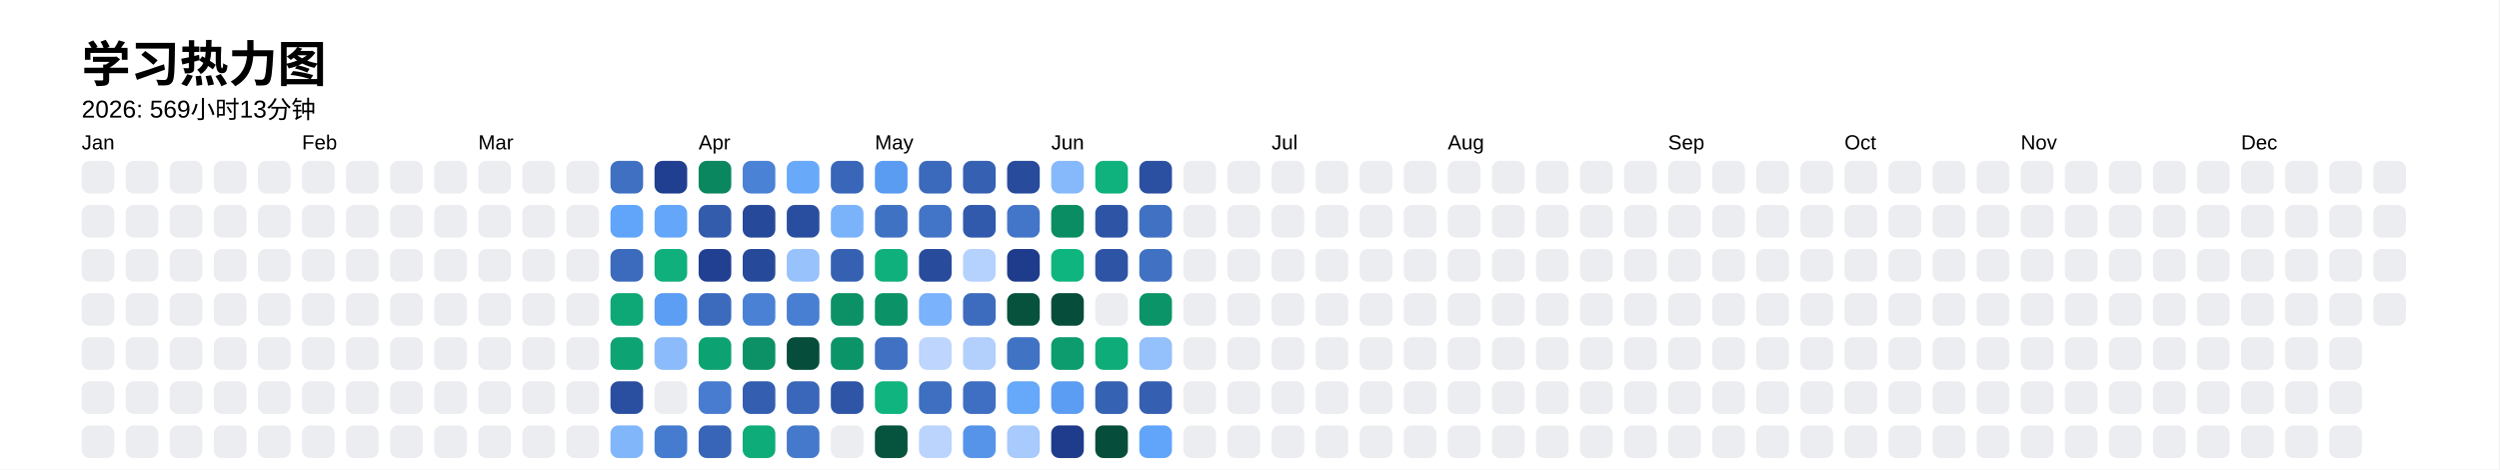
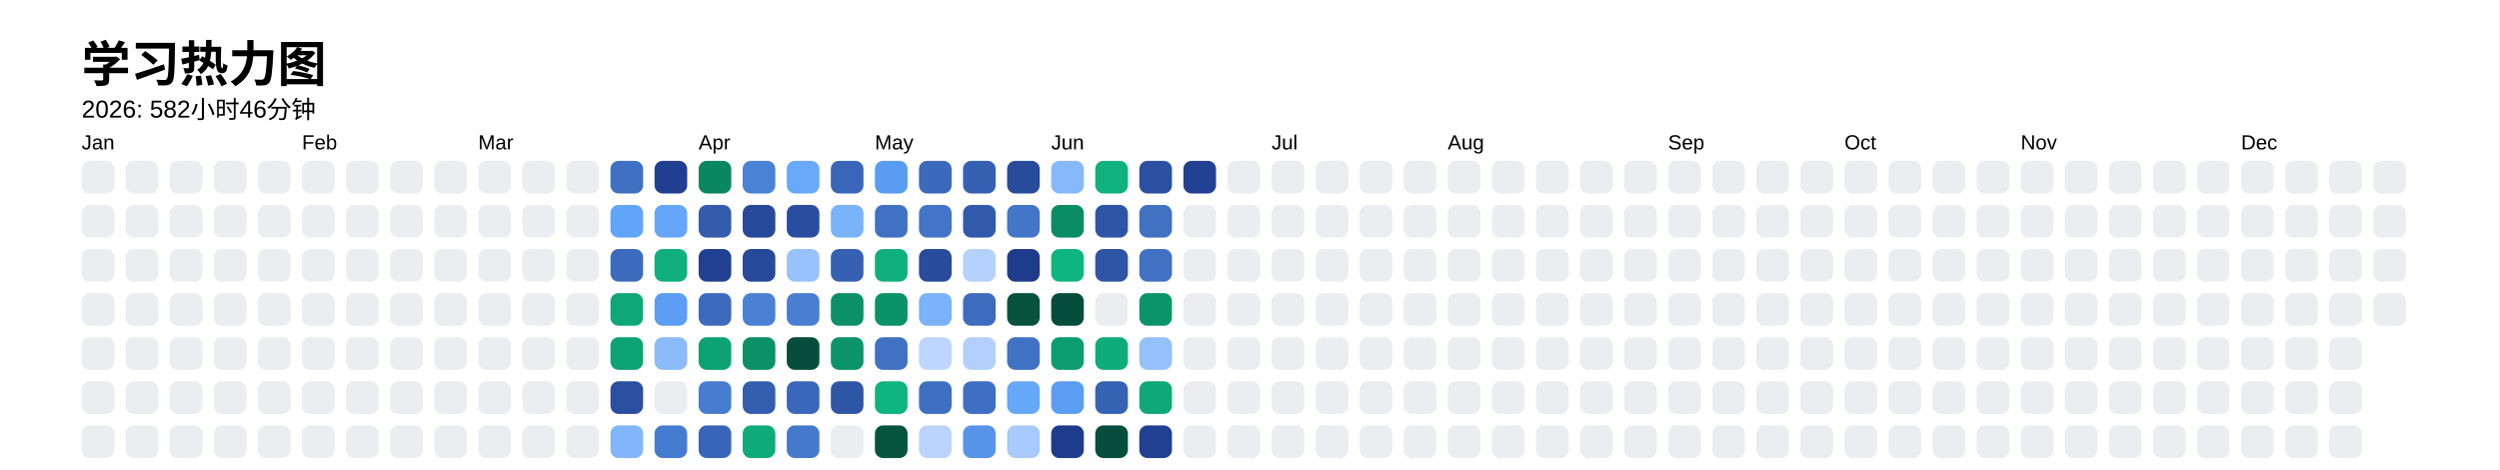
<svg xmlns="http://www.w3.org/2000/svg" style="background-color:white;" baseProfile="full" height="57.5mm" version="1.1" viewBox="0,0,306.2,57.5" width="306.2mm">
  <defs />
  <rect fill="#FFFFFF" height="57.5" width="306.2" x="0" y="0" />
  <text fill="#000000" style="font-size:6px; font-family:Arial; font-weight:bold;" x="10" y="10">学习热力图</text>
-   <text fill="#000000" style="font-size:3px; font-family:Arial;" x="10" y="14.4">2026: 569小时13分钟</text>
+   <text fill="#000000" style="font-size:3px; font-family:Arial;" x="10" y="14.4">2026: 582小时46分钟</text>
  <text fill="#000000" style="font-size:2.5px; font-family:Arial" x="10" y="18.3">Jan</text>
  <rect fill="#ebedf0" height="4" rx="1" ry="1" width="4" x="10" y="19.7" />
  <rect fill="#ebedf0" height="4" rx="1" ry="1" width="4" x="10" y="25.1" />
  <rect fill="#ebedf0" height="4" rx="1" ry="1" width="4" x="10" y="30.5" />
  <rect fill="#ebedf0" height="4" rx="1" ry="1" width="4" x="10" y="35.9" />
  <rect fill="#ebedf0" height="4" rx="1" ry="1" width="4" x="10" y="41.3" />
  <rect fill="#ebedf0" height="4" rx="1" ry="1" width="4" x="10" y="46.7" />
  <rect fill="#ebedf0" height="4" rx="1" ry="1" width="4" x="10" y="52.1" />
  <rect fill="#ebedf0" height="4" rx="1" ry="1" width="4" x="15.4" y="19.7" />
  <rect fill="#ebedf0" height="4" rx="1" ry="1" width="4" x="15.4" y="25.1" />
  <rect fill="#ebedf0" height="4" rx="1" ry="1" width="4" x="15.4" y="30.5" />
  <rect fill="#ebedf0" height="4" rx="1" ry="1" width="4" x="15.4" y="35.9" />
  <rect fill="#ebedf0" height="4" rx="1" ry="1" width="4" x="15.4" y="41.3" />
  <rect fill="#ebedf0" height="4" rx="1" ry="1" width="4" x="15.4" y="46.7" />
  <rect fill="#ebedf0" height="4" rx="1" ry="1" width="4" x="15.4" y="52.1" />
  <rect fill="#ebedf0" height="4" rx="1" ry="1" width="4" x="20.8" y="19.7" />
  <rect fill="#ebedf0" height="4" rx="1" ry="1" width="4" x="20.8" y="25.1" />
  <rect fill="#ebedf0" height="4" rx="1" ry="1" width="4" x="20.8" y="30.5" />
  <rect fill="#ebedf0" height="4" rx="1" ry="1" width="4" x="20.8" y="35.9" />
  <rect fill="#ebedf0" height="4" rx="1" ry="1" width="4" x="20.8" y="41.3" />
  <rect fill="#ebedf0" height="4" rx="1" ry="1" width="4" x="20.8" y="46.7" />
  <rect fill="#ebedf0" height="4" rx="1" ry="1" width="4" x="20.8" y="52.1" />
  <rect fill="#ebedf0" height="4" rx="1" ry="1" width="4" x="26.2" y="19.7" />
  <rect fill="#ebedf0" height="4" rx="1" ry="1" width="4" x="26.2" y="25.1" />
  <rect fill="#ebedf0" height="4" rx="1" ry="1" width="4" x="26.2" y="30.5" />
  <rect fill="#ebedf0" height="4" rx="1" ry="1" width="4" x="26.2" y="35.9" />
  <rect fill="#ebedf0" height="4" rx="1" ry="1" width="4" x="26.2" y="41.3" />
  <rect fill="#ebedf0" height="4" rx="1" ry="1" width="4" x="26.2" y="46.7" />
  <rect fill="#ebedf0" height="4" rx="1" ry="1" width="4" x="26.2" y="52.1" />
  <rect fill="#ebedf0" height="4" rx="1" ry="1" width="4" x="31.6" y="19.7" />
  <rect fill="#ebedf0" height="4" rx="1" ry="1" width="4" x="31.6" y="25.1" />
  <rect fill="#ebedf0" height="4" rx="1" ry="1" width="4" x="31.6" y="30.5" />
  <rect fill="#ebedf0" height="4" rx="1" ry="1" width="4" x="31.6" y="35.9" />
  <rect fill="#ebedf0" height="4" rx="1" ry="1" width="4" x="31.6" y="41.3" />
  <rect fill="#ebedf0" height="4" rx="1" ry="1" width="4" x="31.6" y="46.7" />
  <rect fill="#ebedf0" height="4" rx="1" ry="1" width="4" x="31.6" y="52.1" />
  <text fill="#000000" style="font-size:2.5px; font-family:Arial" x="37.0" y="18.3">Feb</text>
  <rect fill="#ebedf0" height="4" rx="1" ry="1" width="4" x="37.0" y="19.7" />
  <rect fill="#ebedf0" height="4" rx="1" ry="1" width="4" x="37.0" y="25.1" />
  <rect fill="#ebedf0" height="4" rx="1" ry="1" width="4" x="37.0" y="30.5" />
  <rect fill="#ebedf0" height="4" rx="1" ry="1" width="4" x="37.0" y="35.9" />
  <rect fill="#ebedf0" height="4" rx="1" ry="1" width="4" x="37.0" y="41.3" />
  <rect fill="#ebedf0" height="4" rx="1" ry="1" width="4" x="37.0" y="46.7" />
  <rect fill="#ebedf0" height="4" rx="1" ry="1" width="4" x="37.0" y="52.1" />
  <rect fill="#ebedf0" height="4" rx="1" ry="1" width="4" x="42.4" y="19.7" />
  <rect fill="#ebedf0" height="4" rx="1" ry="1" width="4" x="42.4" y="25.1" />
  <rect fill="#ebedf0" height="4" rx="1" ry="1" width="4" x="42.4" y="30.5" />
  <rect fill="#ebedf0" height="4" rx="1" ry="1" width="4" x="42.4" y="35.9" />
  <rect fill="#ebedf0" height="4" rx="1" ry="1" width="4" x="42.4" y="41.3" />
  <rect fill="#ebedf0" height="4" rx="1" ry="1" width="4" x="42.4" y="46.7" />
  <rect fill="#ebedf0" height="4" rx="1" ry="1" width="4" x="42.4" y="52.1" />
  <rect fill="#ebedf0" height="4" rx="1" ry="1" width="4" x="47.8" y="19.7" />
  <rect fill="#ebedf0" height="4" rx="1" ry="1" width="4" x="47.8" y="25.1" />
  <rect fill="#ebedf0" height="4" rx="1" ry="1" width="4" x="47.8" y="30.5" />
  <rect fill="#ebedf0" height="4" rx="1" ry="1" width="4" x="47.8" y="35.9" />
  <rect fill="#ebedf0" height="4" rx="1" ry="1" width="4" x="47.8" y="41.3" />
  <rect fill="#ebedf0" height="4" rx="1" ry="1" width="4" x="47.8" y="46.7" />
  <rect fill="#ebedf0" height="4" rx="1" ry="1" width="4" x="47.8" y="52.1" />
  <rect fill="#ebedf0" height="4" rx="1" ry="1" width="4" x="53.2" y="19.7" />
  <rect fill="#ebedf0" height="4" rx="1" ry="1" width="4" x="53.2" y="25.1" />
  <rect fill="#ebedf0" height="4" rx="1" ry="1" width="4" x="53.2" y="30.5" />
  <rect fill="#ebedf0" height="4" rx="1" ry="1" width="4" x="53.2" y="35.9" />
  <rect fill="#ebedf0" height="4" rx="1" ry="1" width="4" x="53.2" y="41.3" />
  <rect fill="#ebedf0" height="4" rx="1" ry="1" width="4" x="53.2" y="46.7" />
  <rect fill="#ebedf0" height="4" rx="1" ry="1" width="4" x="53.2" y="52.1" />
  <text fill="#000000" style="font-size:2.5px; font-family:Arial" x="58.6" y="18.3">Mar</text>
  <rect fill="#ebedf0" height="4" rx="1" ry="1" width="4" x="58.6" y="19.7" />
  <rect fill="#ebedf0" height="4" rx="1" ry="1" width="4" x="58.6" y="25.1" />
  <rect fill="#ebedf0" height="4" rx="1" ry="1" width="4" x="58.6" y="30.5" />
  <rect fill="#ebedf0" height="4" rx="1" ry="1" width="4" x="58.6" y="35.9" />
  <rect fill="#ebedf0" height="4" rx="1" ry="1" width="4" x="58.6" y="41.3" />
  <rect fill="#ebedf0" height="4" rx="1" ry="1" width="4" x="58.6" y="46.7" />
  <rect fill="#ebedf0" height="4" rx="1" ry="1" width="4" x="58.6" y="52.1" />
  <rect fill="#ebedf0" height="4" rx="1" ry="1" width="4" x="64" y="19.7" />
  <rect fill="#ebedf0" height="4" rx="1" ry="1" width="4" x="64" y="25.1" />
  <rect fill="#ebedf0" height="4" rx="1" ry="1" width="4" x="64" y="30.5" />
  <rect fill="#ebedf0" height="4" rx="1" ry="1" width="4" x="64" y="35.9" />
  <rect fill="#ebedf0" height="4" rx="1" ry="1" width="4" x="64" y="41.3" />
  <rect fill="#ebedf0" height="4" rx="1" ry="1" width="4" x="64" y="46.7" />
  <rect fill="#ebedf0" height="4" rx="1" ry="1" width="4" x="64" y="52.1" />
  <rect fill="#ebedf0" height="4" rx="1" ry="1" width="4" x="69.4" y="19.7" />
  <rect fill="#ebedf0" height="4" rx="1" ry="1" width="4" x="69.4" y="25.1" />
  <rect fill="#ebedf0" height="4" rx="1" ry="1" width="4" x="69.4" y="30.5" />
  <rect fill="#ebedf0" height="4" rx="1" ry="1" width="4" x="69.4" y="35.9" />
  <rect fill="#ebedf0" height="4" rx="1" ry="1" width="4" x="69.4" y="41.3" />
  <rect fill="#ebedf0" height="4" rx="1" ry="1" width="4" x="69.4" y="46.7" />
  <rect fill="#ebedf0" height="4" rx="1" ry="1" width="4" x="69.4" y="52.1" />
  <rect fill="#3f70c2" height="4" rx="1" ry="1" width="4" x="74.8" y="19.7" />
  <rect fill="#60a5fa" height="4" rx="1" ry="1" width="4" x="74.8" y="25.1" />
  <rect fill="#3c6bbd" height="4" rx="1" ry="1" width="4" x="74.8" y="30.5" />
  <rect fill="#0ea876" height="4" rx="1" ry="1" width="4" x="74.8" y="35.9" />
  <rect fill="#0ea373" height="4" rx="1" ry="1" width="4" x="74.8" y="41.3" />
  <rect fill="#2b4fa0" height="4" rx="1" ry="1" width="4" x="74.8" y="46.7" />
  <rect fill="#81b6fb" height="4" rx="1" ry="1" width="4" x="74.8" y="52.1" />
  <rect fill="#213f90" height="4" rx="1" ry="1" width="4" x="80.2" y="19.7" />
  <rect fill="#64a7fa" height="4" rx="1" ry="1" width="4" x="80.2" y="25.1" />
  <rect fill="#0fb07b" height="4" rx="1" ry="1" width="4" x="80.2" y="30.5" />
  <rect fill="#5c9ef3" height="4" rx="1" ry="1" width="4" x="80.2" y="35.9" />
  <rect fill="#8cbbfb" height="4" rx="1" ry="1" width="4" x="80.2" y="41.3" />
  <rect fill="#ebedf0" height="4" rx="1" ry="1" width="4" x="80.2" y="46.7" />
  <rect fill="#467ccf" height="4" rx="1" ry="1" width="4" x="80.2" y="52.1" />
  <text fill="#000000" style="font-size:2.5px; font-family:Arial" x="85.6" y="18.3">Apr</text>
  <rect fill="#0b8760" height="4" rx="1" ry="1" width="4" x="85.6" y="19.7" />
  <rect fill="#335cad" height="4" rx="1" ry="1" width="4" x="85.6" y="25.1" />
  <rect fill="#224091" height="4" rx="1" ry="1" width="4" x="85.6" y="30.5" />
  <rect fill="#3c6bbe" height="4" rx="1" ry="1" width="4" x="85.6" y="35.9" />
  <rect fill="#0da272" height="4" rx="1" ry="1" width="4" x="85.6" y="41.3" />
  <rect fill="#477cd0" height="4" rx="1" ry="1" width="4" x="85.6" y="46.7" />
  <rect fill="#3865b7" height="4" rx="1" ry="1" width="4" x="85.6" y="52.1" />
  <rect fill="#4a82d5" height="4" rx="1" ry="1" width="4" x="91" y="19.7" />
  <rect fill="#274999" height="4" rx="1" ry="1" width="4" x="91" y="25.1" />
  <rect fill="#27499a" height="4" rx="1" ry="1" width="4" x="91" y="30.5" />
  <rect fill="#4a81d5" height="4" rx="1" ry="1" width="4" x="91" y="35.9" />
  <rect fill="#0c9167" height="4" rx="1" ry="1" width="4" x="91" y="41.3" />
  <rect fill="#345fb0" height="4" rx="1" ry="1" width="4" x="91" y="46.7" />
  <rect fill="#0eac79" height="4" rx="1" ry="1" width="4" x="91" y="52.1" />
  <rect fill="#68a9fa" height="4" rx="1" ry="1" width="4" x="96.4" y="19.7" />
  <rect fill="#2a4e9f" height="4" rx="1" ry="1" width="4" x="96.4" y="25.1" />
  <rect fill="#98c2fc" height="4" rx="1" ry="1" width="4" x="96.4" y="30.5" />
  <rect fill="#487fd2" height="4" rx="1" ry="1" width="4" x="96.4" y="35.9" />
  <rect fill="#064e3b" height="4" rx="1" ry="1" width="4" x="96.4" y="41.3" />
  <rect fill="#3a67ba" height="4" rx="1" ry="1" width="4" x="96.4" y="46.7" />
  <rect fill="#4579cc" height="4" rx="1" ry="1" width="4" x="96.4" y="52.1" />
  <rect fill="#3966b8" height="4" rx="1" ry="1" width="4" x="101.8" y="19.7" />
  <rect fill="#7bb3fb" height="4" rx="1" ry="1" width="4" x="101.8" y="25.1" />
  <rect fill="#3661b3" height="4" rx="1" ry="1" width="4" x="101.8" y="30.5" />
  <rect fill="#0c9167" height="4" rx="1" ry="1" width="4" x="101.8" y="35.9" />
  <rect fill="#0c9469" height="4" rx="1" ry="1" width="4" x="101.8" y="41.3" />
  <rect fill="#2e55a6" height="4" rx="1" ry="1" width="4" x="101.8" y="46.7" />
  <rect fill="#ebedf0" height="4" rx="1" ry="1" width="4" x="101.8" y="52.1" />
  <text fill="#000000" style="font-size:2.5px; font-family:Arial" x="107.2" y="18.3">May</text>
  <rect fill="#5a9cf1" height="4" rx="1" ry="1" width="4" x="107.2" y="19.7" />
  <rect fill="#4072c4" height="4" rx="1" ry="1" width="4" x="107.2" y="25.1" />
  <rect fill="#0fb07b" height="4" rx="1" ry="1" width="4" x="107.2" y="30.5" />
  <rect fill="#0c9267" height="4" rx="1" ry="1" width="4" x="107.2" y="35.9" />
  <rect fill="#4071c3" height="4" rx="1" ry="1" width="4" x="107.2" y="41.3" />
  <rect fill="#0fb47e" height="4" rx="1" ry="1" width="4" x="107.2" y="46.7" />
  <rect fill="#06533e" height="4" rx="1" ry="1" width="4" x="107.2" y="52.1" />
  <rect fill="#3b6abc" height="4" rx="1" ry="1" width="4" x="112.6" y="19.7" />
  <rect fill="#4275c8" height="4" rx="1" ry="1" width="4" x="112.6" y="25.1" />
  <rect fill="#284b9c" height="4" rx="1" ry="1" width="4" x="112.6" y="30.5" />
  <rect fill="#7ab2fb" height="4" rx="1" ry="1" width="4" x="112.6" y="35.9" />
  <rect fill="#bed5fd" height="4" rx="1" ry="1" width="4" x="112.6" y="41.3" />
  <rect fill="#3e6fc1" height="4" rx="1" ry="1" width="4" x="112.6" y="46.7" />
  <rect fill="#bbd4fd" height="4" rx="1" ry="1" width="4" x="112.6" y="52.1" />
  <rect fill="#3661b3" height="4" rx="1" ry="1" width="4" x="118" y="19.7" />
  <rect fill="#325aac" height="4" rx="1" ry="1" width="4" x="118" y="25.1" />
  <rect fill="#b5d1fd" height="4" rx="1" ry="1" width="4" x="118" y="30.5" />
  <rect fill="#3d6cbe" height="4" rx="1" ry="1" width="4" x="118" y="35.9" />
  <rect fill="#b3d0fd" height="4" rx="1" ry="1" width="4" x="118" y="41.3" />
  <rect fill="#3f6fc2" height="4" rx="1" ry="1" width="4" x="118" y="46.7" />
  <rect fill="#5694e9" height="4" rx="1" ry="1" width="4" x="118" y="52.1" />
  <rect fill="#284b9c" height="4" rx="1" ry="1" width="4" x="123.4" y="19.7" />
  <rect fill="#4376c9" height="4" rx="1" ry="1" width="4" x="123.4" y="25.1" />
  <rect fill="#1f3b8b" height="4" rx="1" ry="1" width="4" x="123.4" y="30.5" />
  <rect fill="#06523d" height="4" rx="1" ry="1" width="4" x="123.4" y="35.9" />
  <rect fill="#4173c5" height="4" rx="1" ry="1" width="4" x="123.4" y="41.3" />
  <rect fill="#66a8fa" height="4" rx="1" ry="1" width="4" x="123.4" y="46.7" />
  <rect fill="#a8cafc" height="4" rx="1" ry="1" width="4" x="123.4" y="52.1" />
  <text fill="#000000" style="font-size:2.5px; font-family:Arial" x="128.8" y="18.3">Jun</text>
  <rect fill="#86b9fb" height="4" rx="1" ry="1" width="4" x="128.8" y="19.7" />
  <rect fill="#0b8d64" height="4" rx="1" ry="1" width="4" x="128.8" y="25.1" />
  <rect fill="#0fb57e" height="4" rx="1" ry="1" width="4" x="128.8" y="30.5" />
  <rect fill="#064e3b" height="4" rx="1" ry="1" width="4" x="128.8" y="35.9" />
  <rect fill="#0d9c6e" height="4" rx="1" ry="1" width="4" x="128.8" y="41.3" />
  <rect fill="#5b9df2" height="4" rx="1" ry="1" width="4" x="128.8" y="46.7" />
  <rect fill="#1f3c8c" height="4" rx="1" ry="1" width="4" x="128.8" y="52.1" />
  <rect fill="#0fb17c" height="4" rx="1" ry="1" width="4" x="134.2" y="19.7" />
  <rect fill="#2e54a5" height="4" rx="1" ry="1" width="4" x="134.2" y="25.1" />
  <rect fill="#2e54a6" height="4" rx="1" ry="1" width="4" x="134.2" y="30.5" />
  <rect fill="#ebedf0" height="4" rx="1" ry="1" width="4" x="134.2" y="35.9" />
  <rect fill="#0eac78" height="4" rx="1" ry="1" width="4" x="134.2" y="41.3" />
  <rect fill="#3662b4" height="4" rx="1" ry="1" width="4" x="134.2" y="46.7" />
  <rect fill="#064e3b" height="4" rx="1" ry="1" width="4" x="134.2" y="52.1" />
  <rect fill="#2c50a1" height="4" rx="1" ry="1" width="4" x="139.6" y="19.7" />
  <rect fill="#4071c3" height="4" rx="1" ry="1" width="4" x="139.6" y="25.1" />
  <rect fill="#4071c3" height="4" rx="1" ry="1" width="4" x="139.6" y="30.5" />
  <rect fill="#0c9469" height="4" rx="1" ry="1" width="4" x="139.6" y="35.9" />
  <rect fill="#94c0fc" height="4" rx="1" ry="1" width="4" x="139.6" y="41.3" />
-   <rect fill="#3560b2" height="4" rx="1" ry="1" width="4" x="139.6" y="46.7" />
-   <rect fill="#61a5fa" height="4" rx="1" ry="1" width="4" x="139.6" y="52.1" />
-   <rect fill="#ebedf0" height="4" rx="1" ry="1" width="4" x="145" y="19.7" />
+   <rect fill="#0ea977" height="4" rx="1" ry="1" width="4" x="139.6" y="46.7" />
+   <rect fill="#224091" height="4" rx="1" ry="1" width="4" x="139.6" y="52.1" />
+   <rect fill="#224091" height="4" rx="1" ry="1" width="4" x="145" y="19.7" />
  <rect fill="#ebedf0" height="4" rx="1" ry="1" width="4" x="145" y="25.1" />
  <rect fill="#ebedf0" height="4" rx="1" ry="1" width="4" x="145" y="30.5" />
  <rect fill="#ebedf0" height="4" rx="1" ry="1" width="4" x="145" y="35.9" />
  <rect fill="#ebedf0" height="4" rx="1" ry="1" width="4" x="145" y="41.3" />
  <rect fill="#ebedf0" height="4" rx="1" ry="1" width="4" x="145" y="46.7" />
  <rect fill="#ebedf0" height="4" rx="1" ry="1" width="4" x="145" y="52.1" />
  <rect fill="#ebedf0" height="4" rx="1" ry="1" width="4" x="150.4" y="19.7" />
  <rect fill="#ebedf0" height="4" rx="1" ry="1" width="4" x="150.4" y="25.1" />
  <rect fill="#ebedf0" height="4" rx="1" ry="1" width="4" x="150.4" y="30.5" />
  <rect fill="#ebedf0" height="4" rx="1" ry="1" width="4" x="150.4" y="35.9" />
  <rect fill="#ebedf0" height="4" rx="1" ry="1" width="4" x="150.4" y="41.3" />
  <rect fill="#ebedf0" height="4" rx="1" ry="1" width="4" x="150.4" y="46.7" />
  <rect fill="#ebedf0" height="4" rx="1" ry="1" width="4" x="150.4" y="52.1" />
  <text fill="#000000" style="font-size:2.5px; font-family:Arial" x="155.8" y="18.3">Jul</text>
  <rect fill="#ebedf0" height="4" rx="1" ry="1" width="4" x="155.8" y="19.7" />
  <rect fill="#ebedf0" height="4" rx="1" ry="1" width="4" x="155.8" y="25.1" />
  <rect fill="#ebedf0" height="4" rx="1" ry="1" width="4" x="155.8" y="30.5" />
  <rect fill="#ebedf0" height="4" rx="1" ry="1" width="4" x="155.8" y="35.9" />
  <rect fill="#ebedf0" height="4" rx="1" ry="1" width="4" x="155.8" y="41.3" />
  <rect fill="#ebedf0" height="4" rx="1" ry="1" width="4" x="155.8" y="46.7" />
  <rect fill="#ebedf0" height="4" rx="1" ry="1" width="4" x="155.8" y="52.1" />
  <rect fill="#ebedf0" height="4" rx="1" ry="1" width="4" x="161.2" y="19.7" />
  <rect fill="#ebedf0" height="4" rx="1" ry="1" width="4" x="161.2" y="25.1" />
  <rect fill="#ebedf0" height="4" rx="1" ry="1" width="4" x="161.2" y="30.5" />
  <rect fill="#ebedf0" height="4" rx="1" ry="1" width="4" x="161.2" y="35.9" />
  <rect fill="#ebedf0" height="4" rx="1" ry="1" width="4" x="161.2" y="41.3" />
  <rect fill="#ebedf0" height="4" rx="1" ry="1" width="4" x="161.2" y="46.7" />
  <rect fill="#ebedf0" height="4" rx="1" ry="1" width="4" x="161.2" y="52.1" />
  <rect fill="#ebedf0" height="4" rx="1" ry="1" width="4" x="166.6" y="19.7" />
  <rect fill="#ebedf0" height="4" rx="1" ry="1" width="4" x="166.6" y="25.1" />
  <rect fill="#ebedf0" height="4" rx="1" ry="1" width="4" x="166.6" y="30.5" />
  <rect fill="#ebedf0" height="4" rx="1" ry="1" width="4" x="166.6" y="35.9" />
  <rect fill="#ebedf0" height="4" rx="1" ry="1" width="4" x="166.6" y="41.3" />
  <rect fill="#ebedf0" height="4" rx="1" ry="1" width="4" x="166.6" y="46.7" />
  <rect fill="#ebedf0" height="4" rx="1" ry="1" width="4" x="166.6" y="52.1" />
  <rect fill="#ebedf0" height="4" rx="1" ry="1" width="4" x="172" y="19.7" />
  <rect fill="#ebedf0" height="4" rx="1" ry="1" width="4" x="172" y="25.1" />
  <rect fill="#ebedf0" height="4" rx="1" ry="1" width="4" x="172" y="30.5" />
  <rect fill="#ebedf0" height="4" rx="1" ry="1" width="4" x="172" y="35.9" />
  <rect fill="#ebedf0" height="4" rx="1" ry="1" width="4" x="172" y="41.3" />
  <rect fill="#ebedf0" height="4" rx="1" ry="1" width="4" x="172" y="46.7" />
  <rect fill="#ebedf0" height="4" rx="1" ry="1" width="4" x="172" y="52.1" />
  <text fill="#000000" style="font-size:2.5px; font-family:Arial" x="177.4" y="18.3">Aug</text>
  <rect fill="#ebedf0" height="4" rx="1" ry="1" width="4" x="177.4" y="19.7" />
  <rect fill="#ebedf0" height="4" rx="1" ry="1" width="4" x="177.4" y="25.1" />
  <rect fill="#ebedf0" height="4" rx="1" ry="1" width="4" x="177.4" y="30.5" />
  <rect fill="#ebedf0" height="4" rx="1" ry="1" width="4" x="177.4" y="35.9" />
  <rect fill="#ebedf0" height="4" rx="1" ry="1" width="4" x="177.4" y="41.3" />
  <rect fill="#ebedf0" height="4" rx="1" ry="1" width="4" x="177.4" y="46.7" />
  <rect fill="#ebedf0" height="4" rx="1" ry="1" width="4" x="177.4" y="52.1" />
  <rect fill="#ebedf0" height="4" rx="1" ry="1" width="4" x="182.8" y="19.7" />
  <rect fill="#ebedf0" height="4" rx="1" ry="1" width="4" x="182.8" y="25.1" />
  <rect fill="#ebedf0" height="4" rx="1" ry="1" width="4" x="182.8" y="30.5" />
  <rect fill="#ebedf0" height="4" rx="1" ry="1" width="4" x="182.8" y="35.9" />
  <rect fill="#ebedf0" height="4" rx="1" ry="1" width="4" x="182.8" y="41.3" />
  <rect fill="#ebedf0" height="4" rx="1" ry="1" width="4" x="182.8" y="46.7" />
  <rect fill="#ebedf0" height="4" rx="1" ry="1" width="4" x="182.8" y="52.1" />
  <rect fill="#ebedf0" height="4" rx="1" ry="1" width="4" x="188.2" y="19.7" />
  <rect fill="#ebedf0" height="4" rx="1" ry="1" width="4" x="188.2" y="25.1" />
  <rect fill="#ebedf0" height="4" rx="1" ry="1" width="4" x="188.2" y="30.5" />
  <rect fill="#ebedf0" height="4" rx="1" ry="1" width="4" x="188.2" y="35.9" />
  <rect fill="#ebedf0" height="4" rx="1" ry="1" width="4" x="188.2" y="41.3" />
  <rect fill="#ebedf0" height="4" rx="1" ry="1" width="4" x="188.2" y="46.7" />
  <rect fill="#ebedf0" height="4" rx="1" ry="1" width="4" x="188.2" y="52.1" />
  <rect fill="#ebedf0" height="4" rx="1" ry="1" width="4" x="193.6" y="19.7" />
  <rect fill="#ebedf0" height="4" rx="1" ry="1" width="4" x="193.6" y="25.1" />
  <rect fill="#ebedf0" height="4" rx="1" ry="1" width="4" x="193.6" y="30.5" />
  <rect fill="#ebedf0" height="4" rx="1" ry="1" width="4" x="193.6" y="35.9" />
  <rect fill="#ebedf0" height="4" rx="1" ry="1" width="4" x="193.6" y="41.3" />
  <rect fill="#ebedf0" height="4" rx="1" ry="1" width="4" x="193.6" y="46.7" />
  <rect fill="#ebedf0" height="4" rx="1" ry="1" width="4" x="193.6" y="52.1" />
  <rect fill="#ebedf0" height="4" rx="1" ry="1" width="4" x="199" y="19.7" />
  <rect fill="#ebedf0" height="4" rx="1" ry="1" width="4" x="199" y="25.1" />
  <rect fill="#ebedf0" height="4" rx="1" ry="1" width="4" x="199" y="30.5" />
  <rect fill="#ebedf0" height="4" rx="1" ry="1" width="4" x="199" y="35.9" />
  <rect fill="#ebedf0" height="4" rx="1" ry="1" width="4" x="199" y="41.3" />
  <rect fill="#ebedf0" height="4" rx="1" ry="1" width="4" x="199" y="46.7" />
  <rect fill="#ebedf0" height="4" rx="1" ry="1" width="4" x="199" y="52.1" />
  <text fill="#000000" style="font-size:2.5px; font-family:Arial" x="204.4" y="18.3">Sep</text>
  <rect fill="#ebedf0" height="4" rx="1" ry="1" width="4" x="204.4" y="19.7" />
  <rect fill="#ebedf0" height="4" rx="1" ry="1" width="4" x="204.4" y="25.1" />
  <rect fill="#ebedf0" height="4" rx="1" ry="1" width="4" x="204.4" y="30.5" />
  <rect fill="#ebedf0" height="4" rx="1" ry="1" width="4" x="204.4" y="35.9" />
  <rect fill="#ebedf0" height="4" rx="1" ry="1" width="4" x="204.4" y="41.3" />
  <rect fill="#ebedf0" height="4" rx="1" ry="1" width="4" x="204.4" y="46.7" />
  <rect fill="#ebedf0" height="4" rx="1" ry="1" width="4" x="204.4" y="52.1" />
  <rect fill="#ebedf0" height="4" rx="1" ry="1" width="4" x="209.8" y="19.7" />
  <rect fill="#ebedf0" height="4" rx="1" ry="1" width="4" x="209.8" y="25.1" />
  <rect fill="#ebedf0" height="4" rx="1" ry="1" width="4" x="209.8" y="30.5" />
  <rect fill="#ebedf0" height="4" rx="1" ry="1" width="4" x="209.8" y="35.9" />
  <rect fill="#ebedf0" height="4" rx="1" ry="1" width="4" x="209.8" y="41.3" />
  <rect fill="#ebedf0" height="4" rx="1" ry="1" width="4" x="209.8" y="46.7" />
  <rect fill="#ebedf0" height="4" rx="1" ry="1" width="4" x="209.8" y="52.1" />
  <rect fill="#ebedf0" height="4" rx="1" ry="1" width="4" x="215.2" y="19.7" />
  <rect fill="#ebedf0" height="4" rx="1" ry="1" width="4" x="215.2" y="25.1" />
  <rect fill="#ebedf0" height="4" rx="1" ry="1" width="4" x="215.2" y="30.5" />
  <rect fill="#ebedf0" height="4" rx="1" ry="1" width="4" x="215.2" y="35.9" />
  <rect fill="#ebedf0" height="4" rx="1" ry="1" width="4" x="215.2" y="41.3" />
  <rect fill="#ebedf0" height="4" rx="1" ry="1" width="4" x="215.2" y="46.7" />
  <rect fill="#ebedf0" height="4" rx="1" ry="1" width="4" x="215.2" y="52.1" />
  <rect fill="#ebedf0" height="4" rx="1" ry="1" width="4" x="220.6" y="19.7" />
  <rect fill="#ebedf0" height="4" rx="1" ry="1" width="4" x="220.6" y="25.1" />
  <rect fill="#ebedf0" height="4" rx="1" ry="1" width="4" x="220.6" y="30.5" />
  <rect fill="#ebedf0" height="4" rx="1" ry="1" width="4" x="220.6" y="35.9" />
  <rect fill="#ebedf0" height="4" rx="1" ry="1" width="4" x="220.6" y="41.3" />
  <rect fill="#ebedf0" height="4" rx="1" ry="1" width="4" x="220.6" y="46.7" />
  <rect fill="#ebedf0" height="4" rx="1" ry="1" width="4" x="220.6" y="52.1" />
  <text fill="#000000" style="font-size:2.5px; font-family:Arial" x="226" y="18.3">Oct</text>
  <rect fill="#ebedf0" height="4" rx="1" ry="1" width="4" x="226" y="19.7" />
  <rect fill="#ebedf0" height="4" rx="1" ry="1" width="4" x="226" y="25.1" />
  <rect fill="#ebedf0" height="4" rx="1" ry="1" width="4" x="226" y="30.5" />
  <rect fill="#ebedf0" height="4" rx="1" ry="1" width="4" x="226" y="35.9" />
  <rect fill="#ebedf0" height="4" rx="1" ry="1" width="4" x="226" y="41.3" />
  <rect fill="#ebedf0" height="4" rx="1" ry="1" width="4" x="226" y="46.7" />
  <rect fill="#ebedf0" height="4" rx="1" ry="1" width="4" x="226" y="52.1" />
  <rect fill="#ebedf0" height="4" rx="1" ry="1" width="4" x="231.4" y="19.7" />
  <rect fill="#ebedf0" height="4" rx="1" ry="1" width="4" x="231.4" y="25.1" />
  <rect fill="#ebedf0" height="4" rx="1" ry="1" width="4" x="231.4" y="30.5" />
  <rect fill="#ebedf0" height="4" rx="1" ry="1" width="4" x="231.4" y="35.9" />
  <rect fill="#ebedf0" height="4" rx="1" ry="1" width="4" x="231.4" y="41.3" />
  <rect fill="#ebedf0" height="4" rx="1" ry="1" width="4" x="231.4" y="46.7" />
  <rect fill="#ebedf0" height="4" rx="1" ry="1" width="4" x="231.4" y="52.1" />
  <rect fill="#ebedf0" height="4" rx="1" ry="1" width="4" x="236.8" y="19.7" />
  <rect fill="#ebedf0" height="4" rx="1" ry="1" width="4" x="236.8" y="25.1" />
  <rect fill="#ebedf0" height="4" rx="1" ry="1" width="4" x="236.8" y="30.5" />
  <rect fill="#ebedf0" height="4" rx="1" ry="1" width="4" x="236.8" y="35.9" />
  <rect fill="#ebedf0" height="4" rx="1" ry="1" width="4" x="236.8" y="41.3" />
  <rect fill="#ebedf0" height="4" rx="1" ry="1" width="4" x="236.8" y="46.7" />
  <rect fill="#ebedf0" height="4" rx="1" ry="1" width="4" x="236.8" y="52.1" />
  <rect fill="#ebedf0" height="4" rx="1" ry="1" width="4" x="242.2" y="19.7" />
  <rect fill="#ebedf0" height="4" rx="1" ry="1" width="4" x="242.2" y="25.1" />
  <rect fill="#ebedf0" height="4" rx="1" ry="1" width="4" x="242.2" y="30.5" />
  <rect fill="#ebedf0" height="4" rx="1" ry="1" width="4" x="242.2" y="35.9" />
  <rect fill="#ebedf0" height="4" rx="1" ry="1" width="4" x="242.2" y="41.3" />
  <rect fill="#ebedf0" height="4" rx="1" ry="1" width="4" x="242.2" y="46.7" />
  <rect fill="#ebedf0" height="4" rx="1" ry="1" width="4" x="242.2" y="52.1" />
  <text fill="#000000" style="font-size:2.5px; font-family:Arial" x="247.6" y="18.3">Nov</text>
  <rect fill="#ebedf0" height="4" rx="1" ry="1" width="4" x="247.6" y="19.7" />
  <rect fill="#ebedf0" height="4" rx="1" ry="1" width="4" x="247.6" y="25.1" />
  <rect fill="#ebedf0" height="4" rx="1" ry="1" width="4" x="247.6" y="30.5" />
  <rect fill="#ebedf0" height="4" rx="1" ry="1" width="4" x="247.6" y="35.9" />
  <rect fill="#ebedf0" height="4" rx="1" ry="1" width="4" x="247.6" y="41.3" />
  <rect fill="#ebedf0" height="4" rx="1" ry="1" width="4" x="247.6" y="46.7" />
  <rect fill="#ebedf0" height="4" rx="1" ry="1" width="4" x="247.6" y="52.1" />
  <rect fill="#ebedf0" height="4" rx="1" ry="1" width="4" x="253" y="19.7" />
  <rect fill="#ebedf0" height="4" rx="1" ry="1" width="4" x="253" y="25.1" />
  <rect fill="#ebedf0" height="4" rx="1" ry="1" width="4" x="253" y="30.5" />
  <rect fill="#ebedf0" height="4" rx="1" ry="1" width="4" x="253" y="35.9" />
  <rect fill="#ebedf0" height="4" rx="1" ry="1" width="4" x="253" y="41.3" />
  <rect fill="#ebedf0" height="4" rx="1" ry="1" width="4" x="253" y="46.7" />
  <rect fill="#ebedf0" height="4" rx="1" ry="1" width="4" x="253" y="52.1" />
  <rect fill="#ebedf0" height="4" rx="1" ry="1" width="4" x="258.4" y="19.7" />
  <rect fill="#ebedf0" height="4" rx="1" ry="1" width="4" x="258.4" y="25.1" />
  <rect fill="#ebedf0" height="4" rx="1" ry="1" width="4" x="258.4" y="30.5" />
  <rect fill="#ebedf0" height="4" rx="1" ry="1" width="4" x="258.4" y="35.9" />
  <rect fill="#ebedf0" height="4" rx="1" ry="1" width="4" x="258.4" y="41.3" />
  <rect fill="#ebedf0" height="4" rx="1" ry="1" width="4" x="258.4" y="46.7" />
  <rect fill="#ebedf0" height="4" rx="1" ry="1" width="4" x="258.4" y="52.1" />
  <rect fill="#ebedf0" height="4" rx="1" ry="1" width="4" x="263.8" y="19.7" />
  <rect fill="#ebedf0" height="4" rx="1" ry="1" width="4" x="263.8" y="25.1" />
  <rect fill="#ebedf0" height="4" rx="1" ry="1" width="4" x="263.8" y="30.5" />
  <rect fill="#ebedf0" height="4" rx="1" ry="1" width="4" x="263.8" y="35.9" />
  <rect fill="#ebedf0" height="4" rx="1" ry="1" width="4" x="263.8" y="41.3" />
  <rect fill="#ebedf0" height="4" rx="1" ry="1" width="4" x="263.8" y="46.7" />
  <rect fill="#ebedf0" height="4" rx="1" ry="1" width="4" x="263.8" y="52.1" />
  <rect fill="#ebedf0" height="4" rx="1" ry="1" width="4" x="269.2" y="19.7" />
  <rect fill="#ebedf0" height="4" rx="1" ry="1" width="4" x="269.2" y="25.1" />
  <rect fill="#ebedf0" height="4" rx="1" ry="1" width="4" x="269.2" y="30.5" />
  <rect fill="#ebedf0" height="4" rx="1" ry="1" width="4" x="269.2" y="35.9" />
  <rect fill="#ebedf0" height="4" rx="1" ry="1" width="4" x="269.2" y="41.3" />
  <rect fill="#ebedf0" height="4" rx="1" ry="1" width="4" x="269.2" y="46.7" />
  <rect fill="#ebedf0" height="4" rx="1" ry="1" width="4" x="269.2" y="52.1" />
  <text fill="#000000" style="font-size:2.5px; font-family:Arial" x="274.6" y="18.3">Dec</text>
  <rect fill="#ebedf0" height="4" rx="1" ry="1" width="4" x="274.6" y="19.7" />
  <rect fill="#ebedf0" height="4" rx="1" ry="1" width="4" x="274.6" y="25.1" />
  <rect fill="#ebedf0" height="4" rx="1" ry="1" width="4" x="274.6" y="30.5" />
  <rect fill="#ebedf0" height="4" rx="1" ry="1" width="4" x="274.6" y="35.9" />
  <rect fill="#ebedf0" height="4" rx="1" ry="1" width="4" x="274.6" y="41.3" />
  <rect fill="#ebedf0" height="4" rx="1" ry="1" width="4" x="274.6" y="46.7" />
  <rect fill="#ebedf0" height="4" rx="1" ry="1" width="4" x="274.6" y="52.1" />
  <rect fill="#ebedf0" height="4" rx="1" ry="1" width="4" x="280" y="19.7" />
  <rect fill="#ebedf0" height="4" rx="1" ry="1" width="4" x="280" y="25.1" />
  <rect fill="#ebedf0" height="4" rx="1" ry="1" width="4" x="280" y="30.5" />
  <rect fill="#ebedf0" height="4" rx="1" ry="1" width="4" x="280" y="35.9" />
  <rect fill="#ebedf0" height="4" rx="1" ry="1" width="4" x="280" y="41.3" />
  <rect fill="#ebedf0" height="4" rx="1" ry="1" width="4" x="280" y="46.7" />
  <rect fill="#ebedf0" height="4" rx="1" ry="1" width="4" x="280" y="52.1" />
  <rect fill="#ebedf0" height="4" rx="1" ry="1" width="4" x="285.4" y="19.7" />
  <rect fill="#ebedf0" height="4" rx="1" ry="1" width="4" x="285.4" y="25.1" />
  <rect fill="#ebedf0" height="4" rx="1" ry="1" width="4" x="285.4" y="30.5" />
  <rect fill="#ebedf0" height="4" rx="1" ry="1" width="4" x="285.4" y="35.9" />
  <rect fill="#ebedf0" height="4" rx="1" ry="1" width="4" x="285.4" y="41.3" />
  <rect fill="#ebedf0" height="4" rx="1" ry="1" width="4" x="285.4" y="46.7" />
  <rect fill="#ebedf0" height="4" rx="1" ry="1" width="4" x="285.4" y="52.1" />
  <rect fill="#ebedf0" height="4" rx="1" ry="1" width="4" x="290.8" y="19.7" />
  <rect fill="#ebedf0" height="4" rx="1" ry="1" width="4" x="290.8" y="25.1" />
  <rect fill="#ebedf0" height="4" rx="1" ry="1" width="4" x="290.8" y="30.5" />
  <rect fill="#ebedf0" height="4" rx="1" ry="1" width="4" x="290.8" y="35.9" />
</svg>
